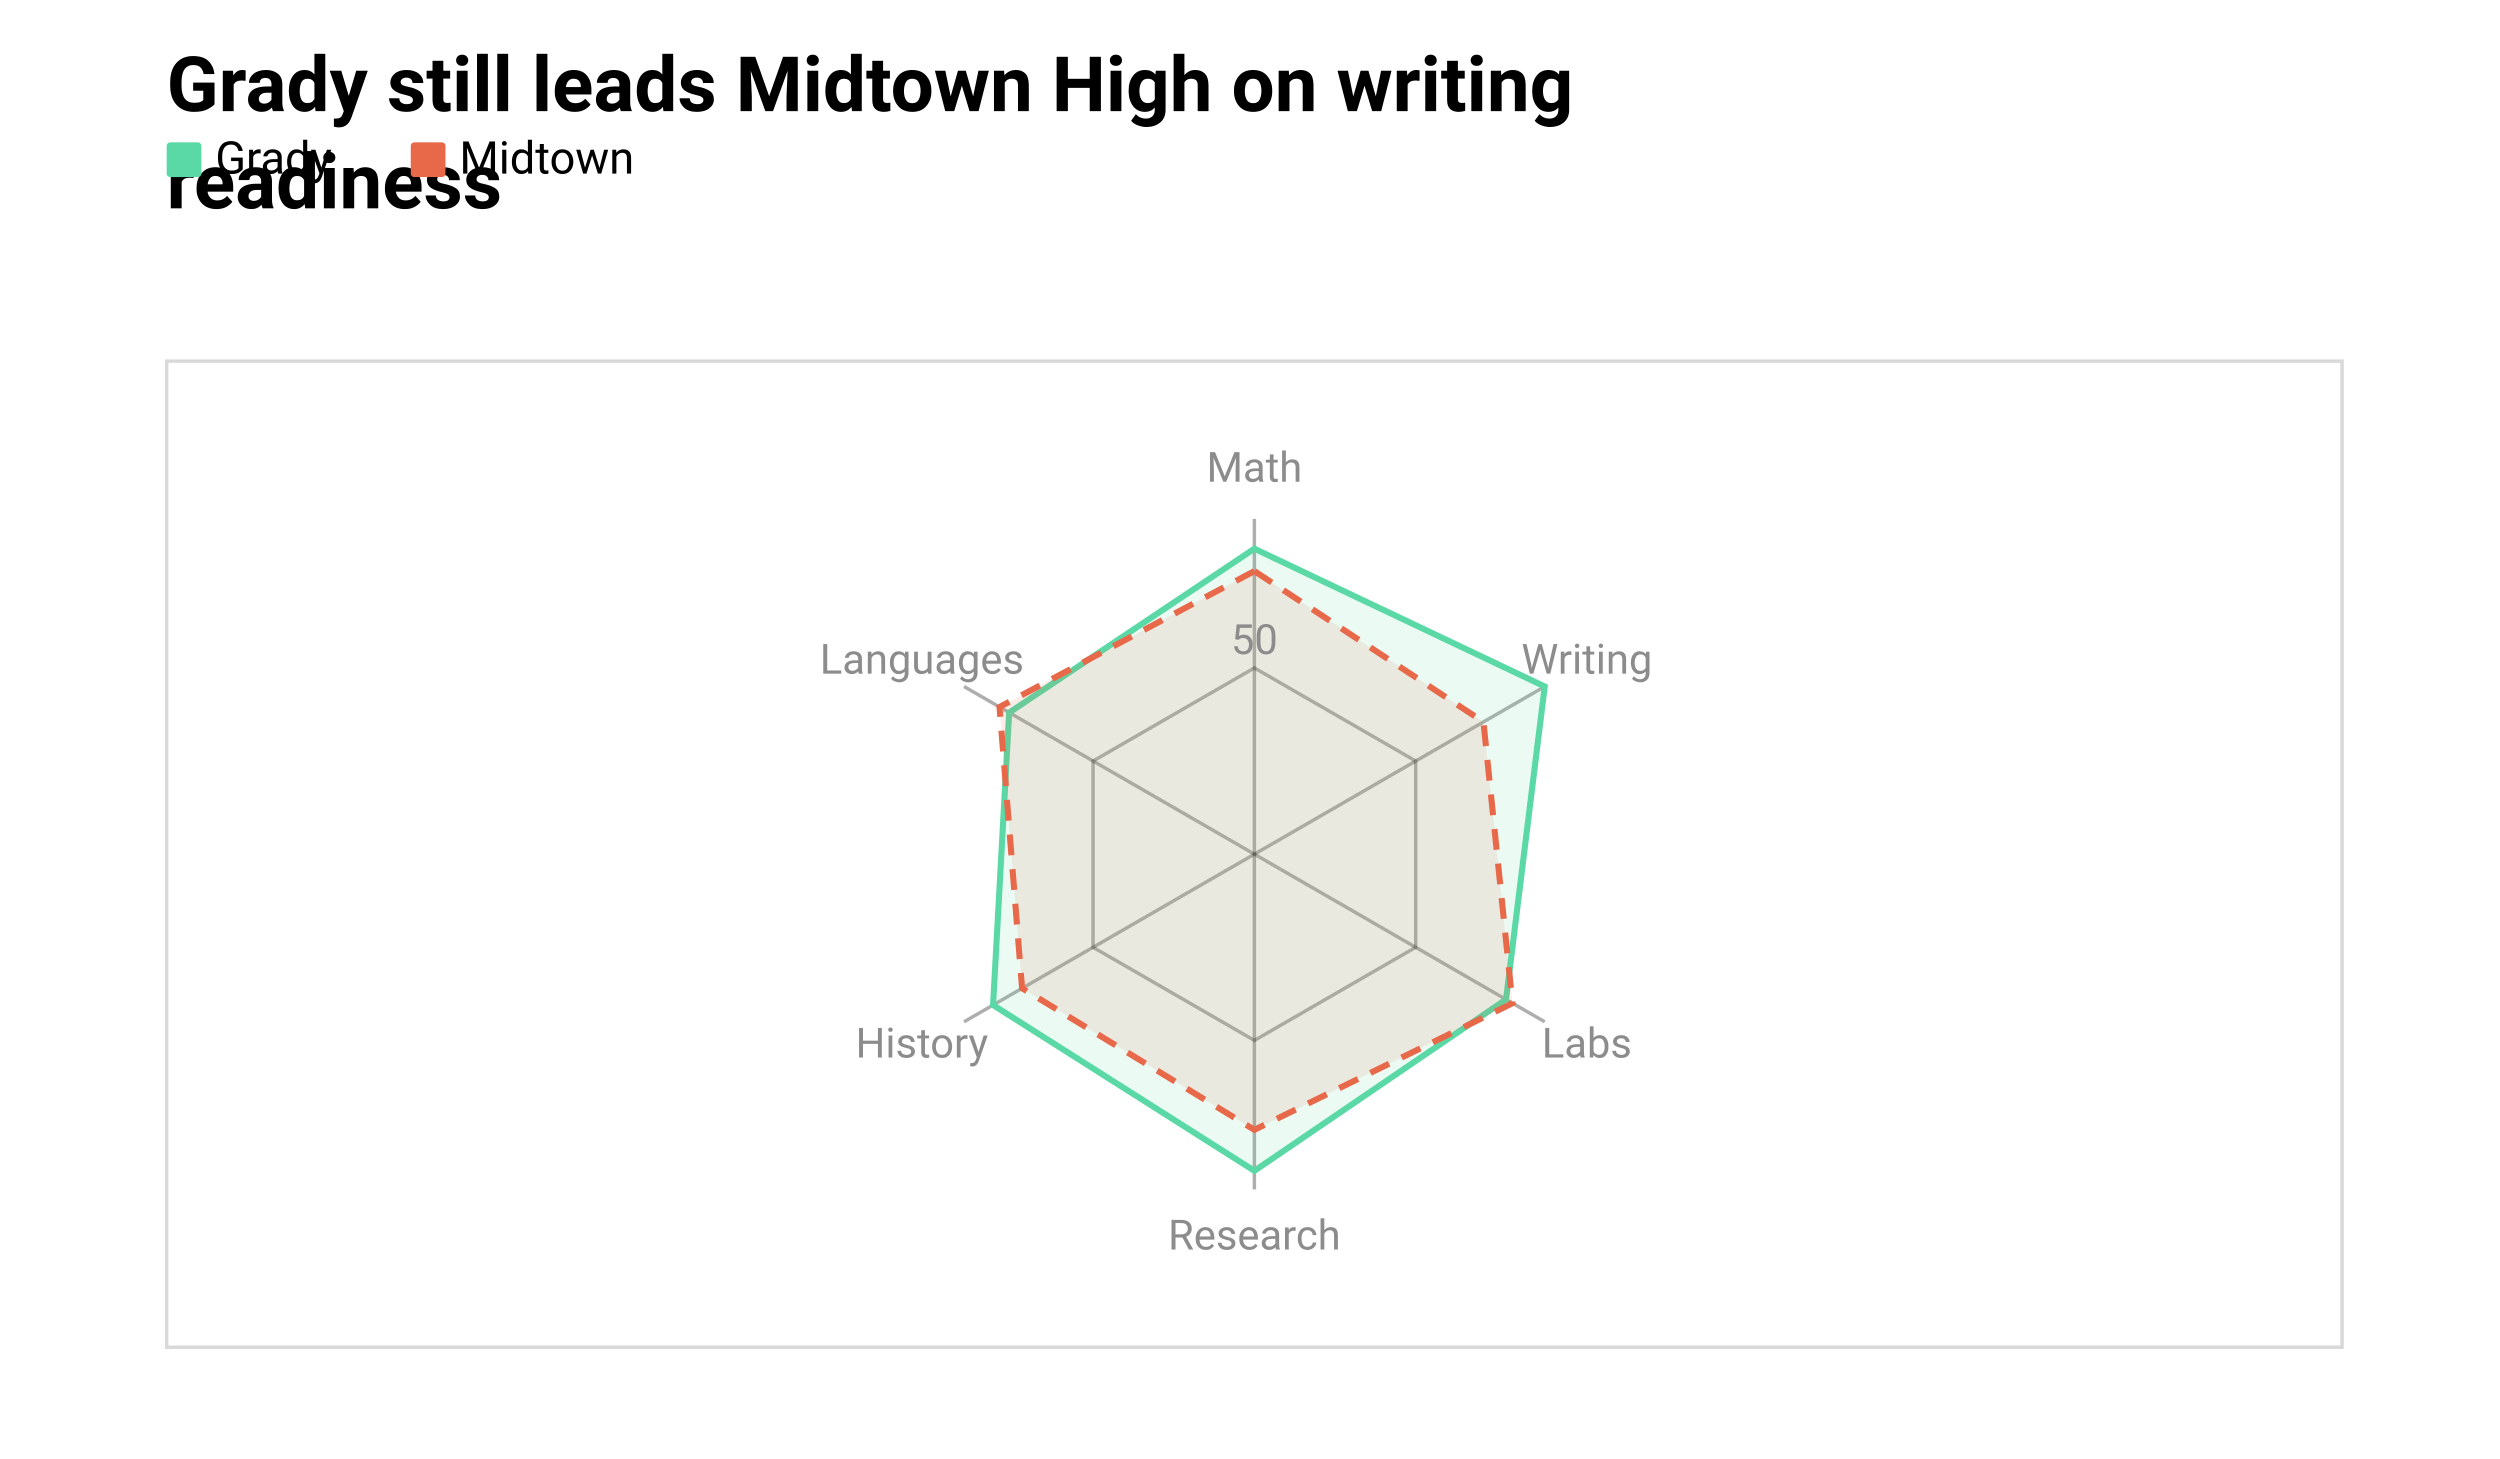
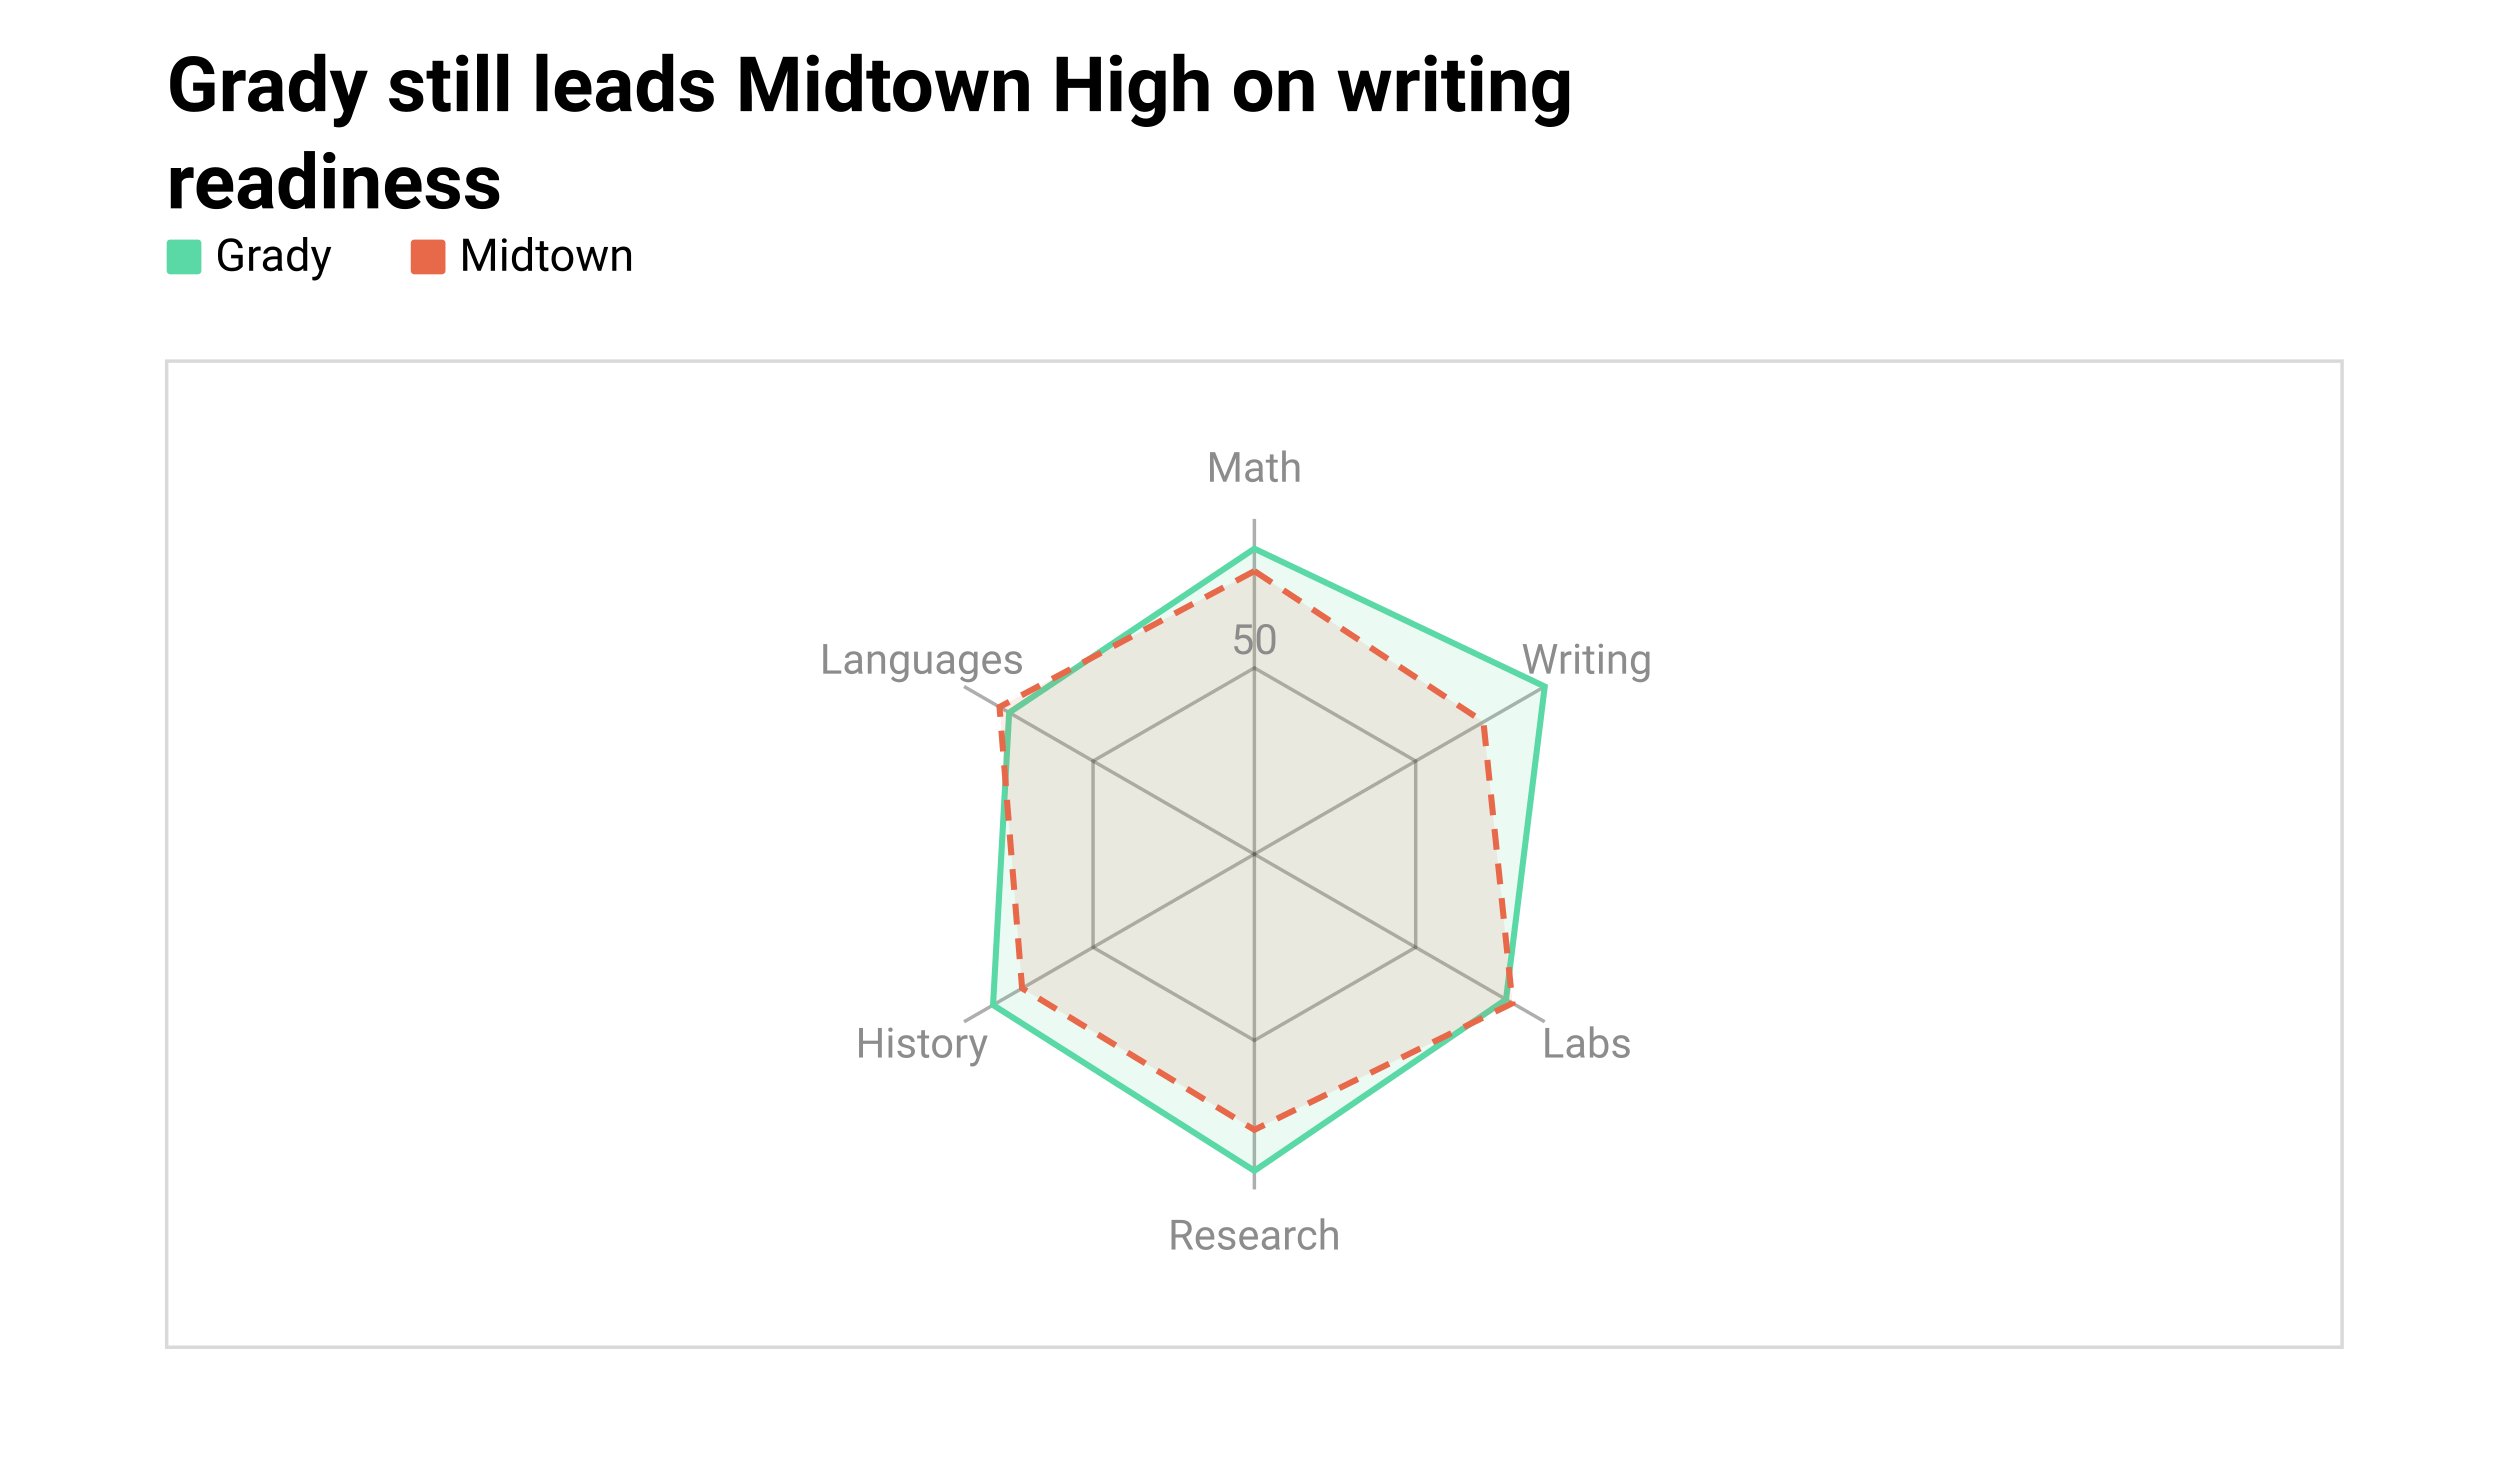
<svg xmlns="http://www.w3.org/2000/svg" width="720" height="420" viewBox="0 0 720 420" role="img" aria-label="radar chart: Grady still leads Midtown High on writing readiness, 12 rows, series school" aria-labelledby="mv-dcb0927b06a62057-title" aria-describedby="mv-dcb0927b06a62057-desc" data-markvis="2" data-chart-type="radar" data-id="mv-dcb0927b06a62057" font-family="-apple-system, BlinkMacSystemFont, &quot;Segoe UI&quot;, Roboto, &quot;Helvetica Neue&quot;, Arial, sans-serif" font-size="12">
  <text x="48" y="32" text-anchor="start" font-size="22" font-weight="600" fill="#000000">
    <tspan x="48" dy="0">Grady still leads Midtown High on writing</tspan>
    <tspan x="48" dy="28">readiness</tspan>
  </text>
  <g font-size="13" font-weight="400" fill="#000000">
-     <rect x="48" y="41" width="10" height="10" fill="#5AD8A6" rx="1" />
-     <text x="62" y="50" data-legend="Grady">Grady</text>
-     <rect x="118.3" y="41" width="10" height="10" fill="#E8684A" rx="1" />
-     <text x="132.3" y="50" data-legend="Midtown">Midtown</text>
+     <rect x="48" y="69" width="10" height="10" fill="#5AD8A6" rx="1" />
+     <text x="62" y="78" data-legend="Grady">Grady</text>
+     <rect x="118.3" y="69" width="10" height="10" fill="#E8684A" rx="1" />
+     <text x="132.3" y="78" data-legend="Midtown">Midtown</text>
  </g>
  <rect x="48" y="104" width="626.52" height="284" fill="none" stroke="#d9d9d9" stroke-width="1" data-plot-border="1" />
  <g fill="none" stroke="#000000" stroke-opacity="0.32" stroke-width="1" data-radar-grid="1">
    <path d="M361.26 192.36 L407.72 219.18 L407.72 272.82 L361.26 299.64 L314.8 272.82 L314.8 219.18 Z" />
    <line x1="361.26" y1="246" x2="361.26" y2="149.44" />
    <line x1="361.26" y1="246" x2="444.88" y2="197.72" />
    <line x1="361.26" y1="246" x2="444.88" y2="294.28" />
    <line x1="361.26" y1="246" x2="361.26" y2="342.56" />
    <line x1="361.26" y1="246" x2="277.64" y2="294.28" />
    <line x1="361.26" y1="246" x2="277.64" y2="197.72" />
  </g>
  <g data-radar="1">
    <path d="M361.26 158.02 L444.88 197.72 L433.73 287.84 L361.26 337.2 L286 289.45 L290.64 205.23 Z" fill="#5AD8A6" fill-opacity="0.12" stroke="#5AD8A6" stroke-width="1.75" data-series="Grady" />
    <path d="M361.26 164.46 L427.23 207.91 L435.59 288.92 L361.26 325.39 L294.36 284.62 L287.86 203.62 Z" fill="#E8684A" fill-opacity="0.12" stroke="#E8684A" stroke-width="1.75" stroke-dasharray="6 4" data-series="Midtown" />
  </g>
  <g fill="#8C8C8C" font-size="12" font-weight="400">
    <text x="361.26" y="135.44" text-anchor="middle" dominant-baseline="middle" data-spoke="Math">Math</text>
    <text x="457.01" y="190.72" text-anchor="middle" dominant-baseline="middle" data-spoke="Writing">Writing</text>
    <text x="457.01" y="301.28" text-anchor="middle" dominant-baseline="middle" data-spoke="Labs">Labs</text>
    <text x="361.26" y="356.56" text-anchor="middle" dominant-baseline="middle" data-spoke="Research">Research</text>
    <text x="265.51" y="301.28" text-anchor="middle" dominant-baseline="middle" data-spoke="History">History</text>
    <text x="265.51" y="190.72" text-anchor="middle" dominant-baseline="middle" data-spoke="Languages">Languages</text>
    <text x="361.26" y="188.36" text-anchor="middle" font-size="12" fill="#8C8C8C" data-radar-tick="50">50</text>
  </g>
</svg>
